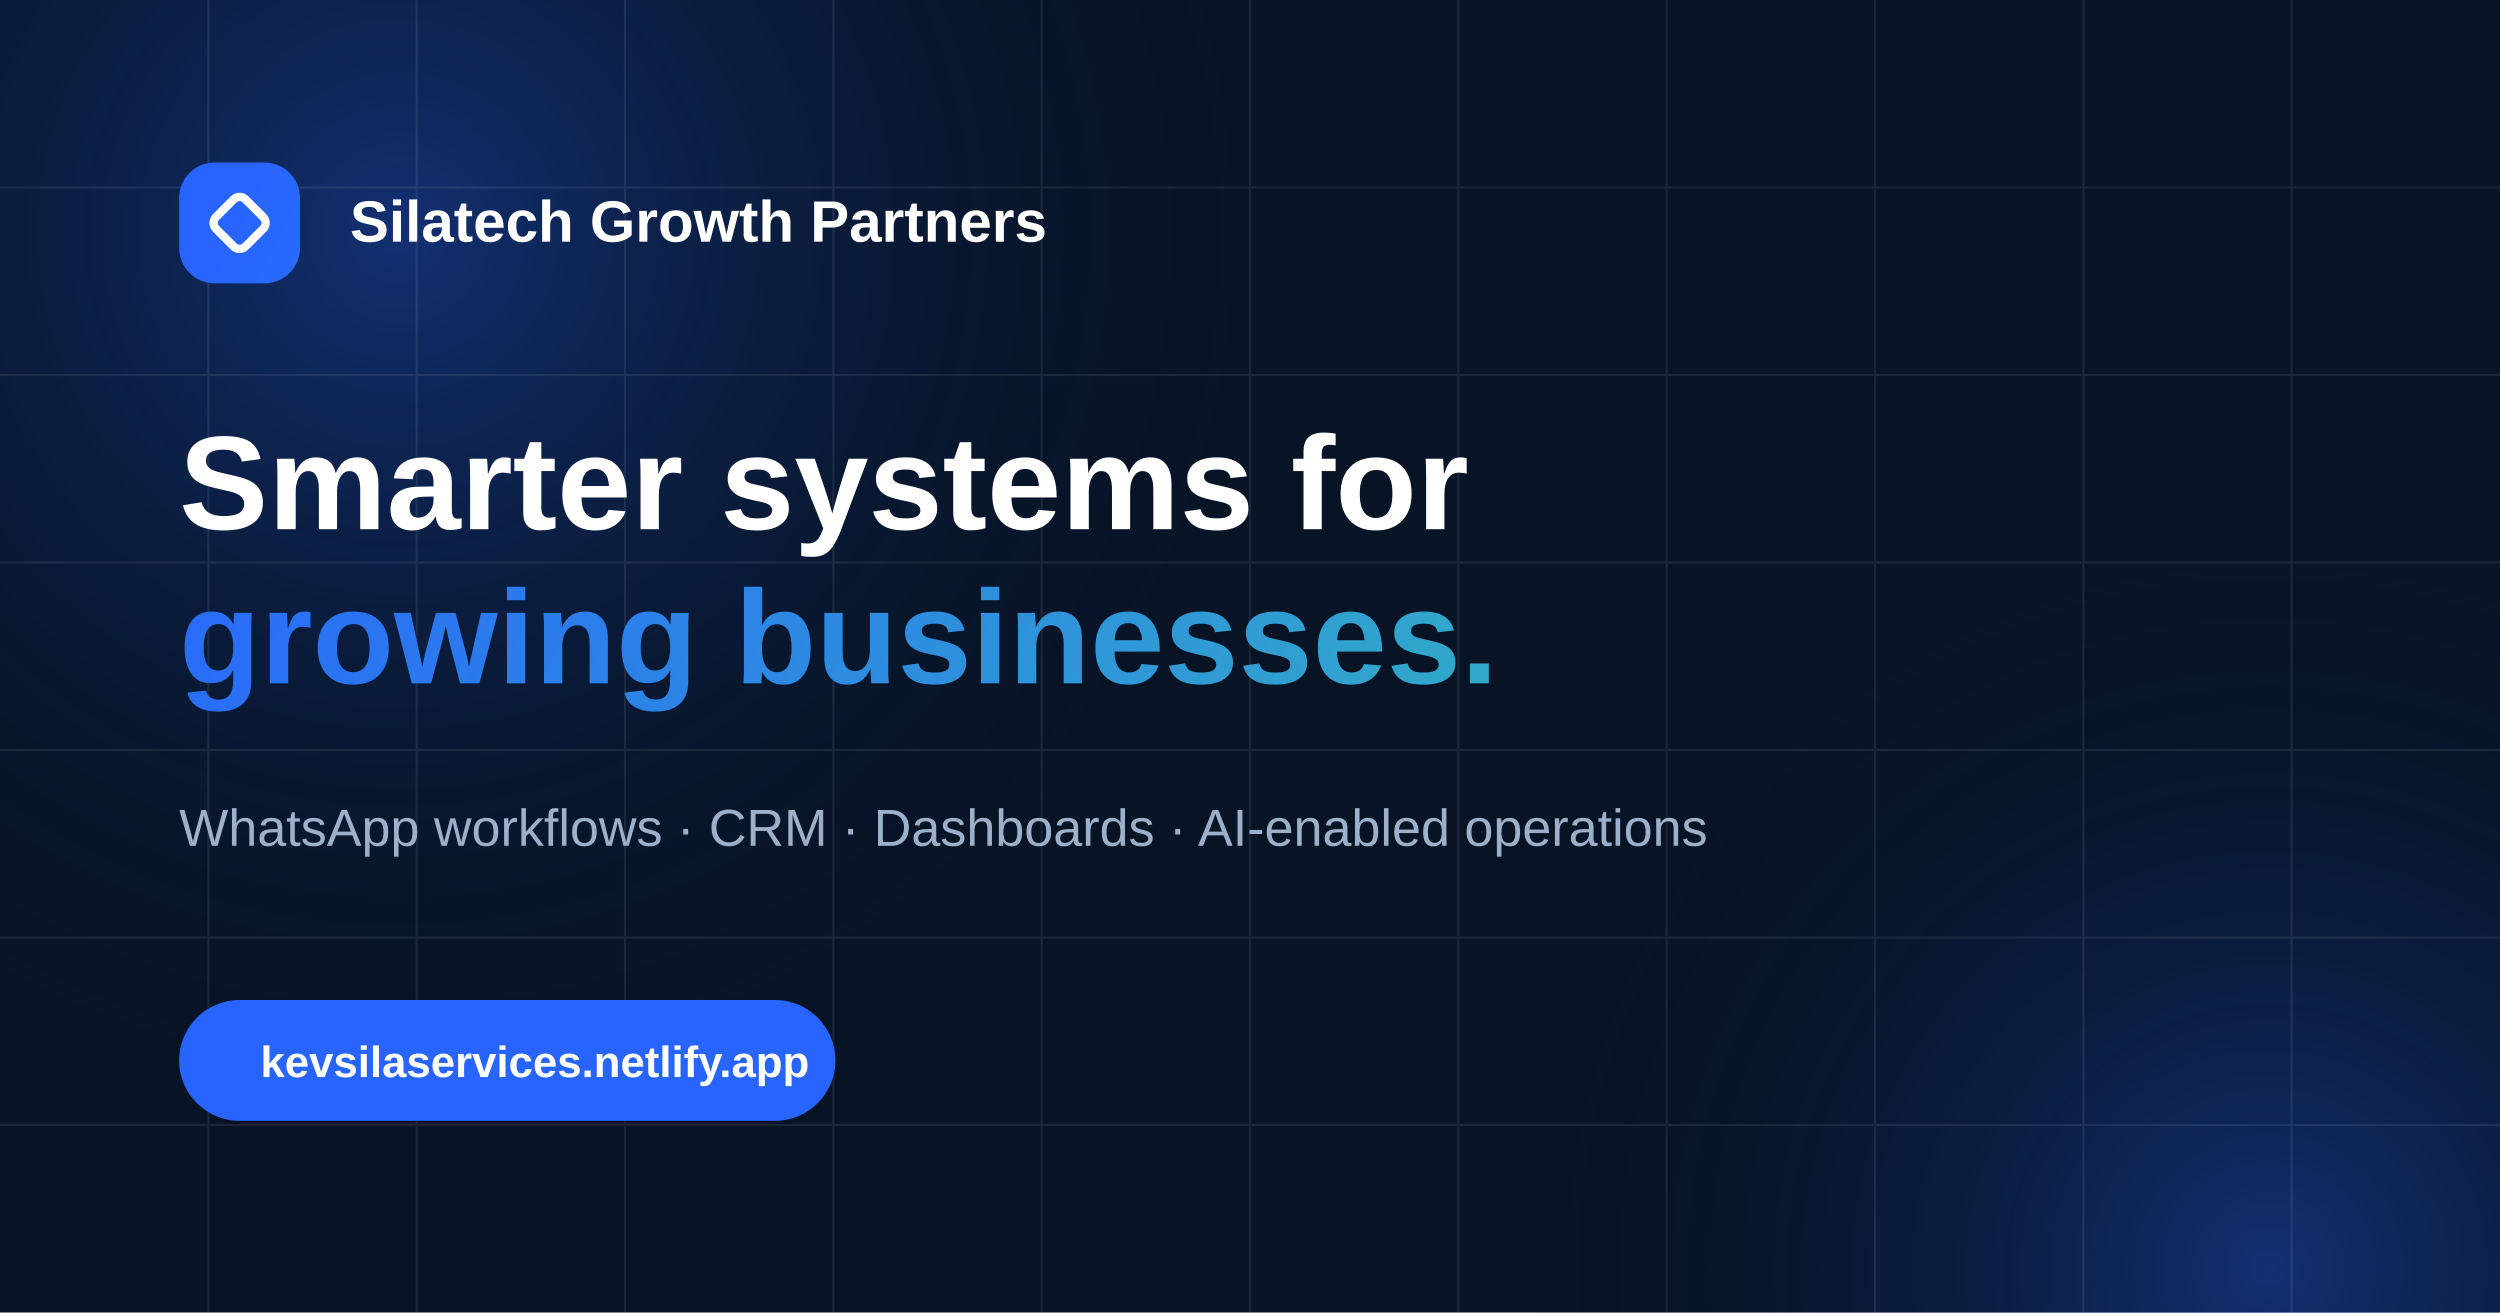
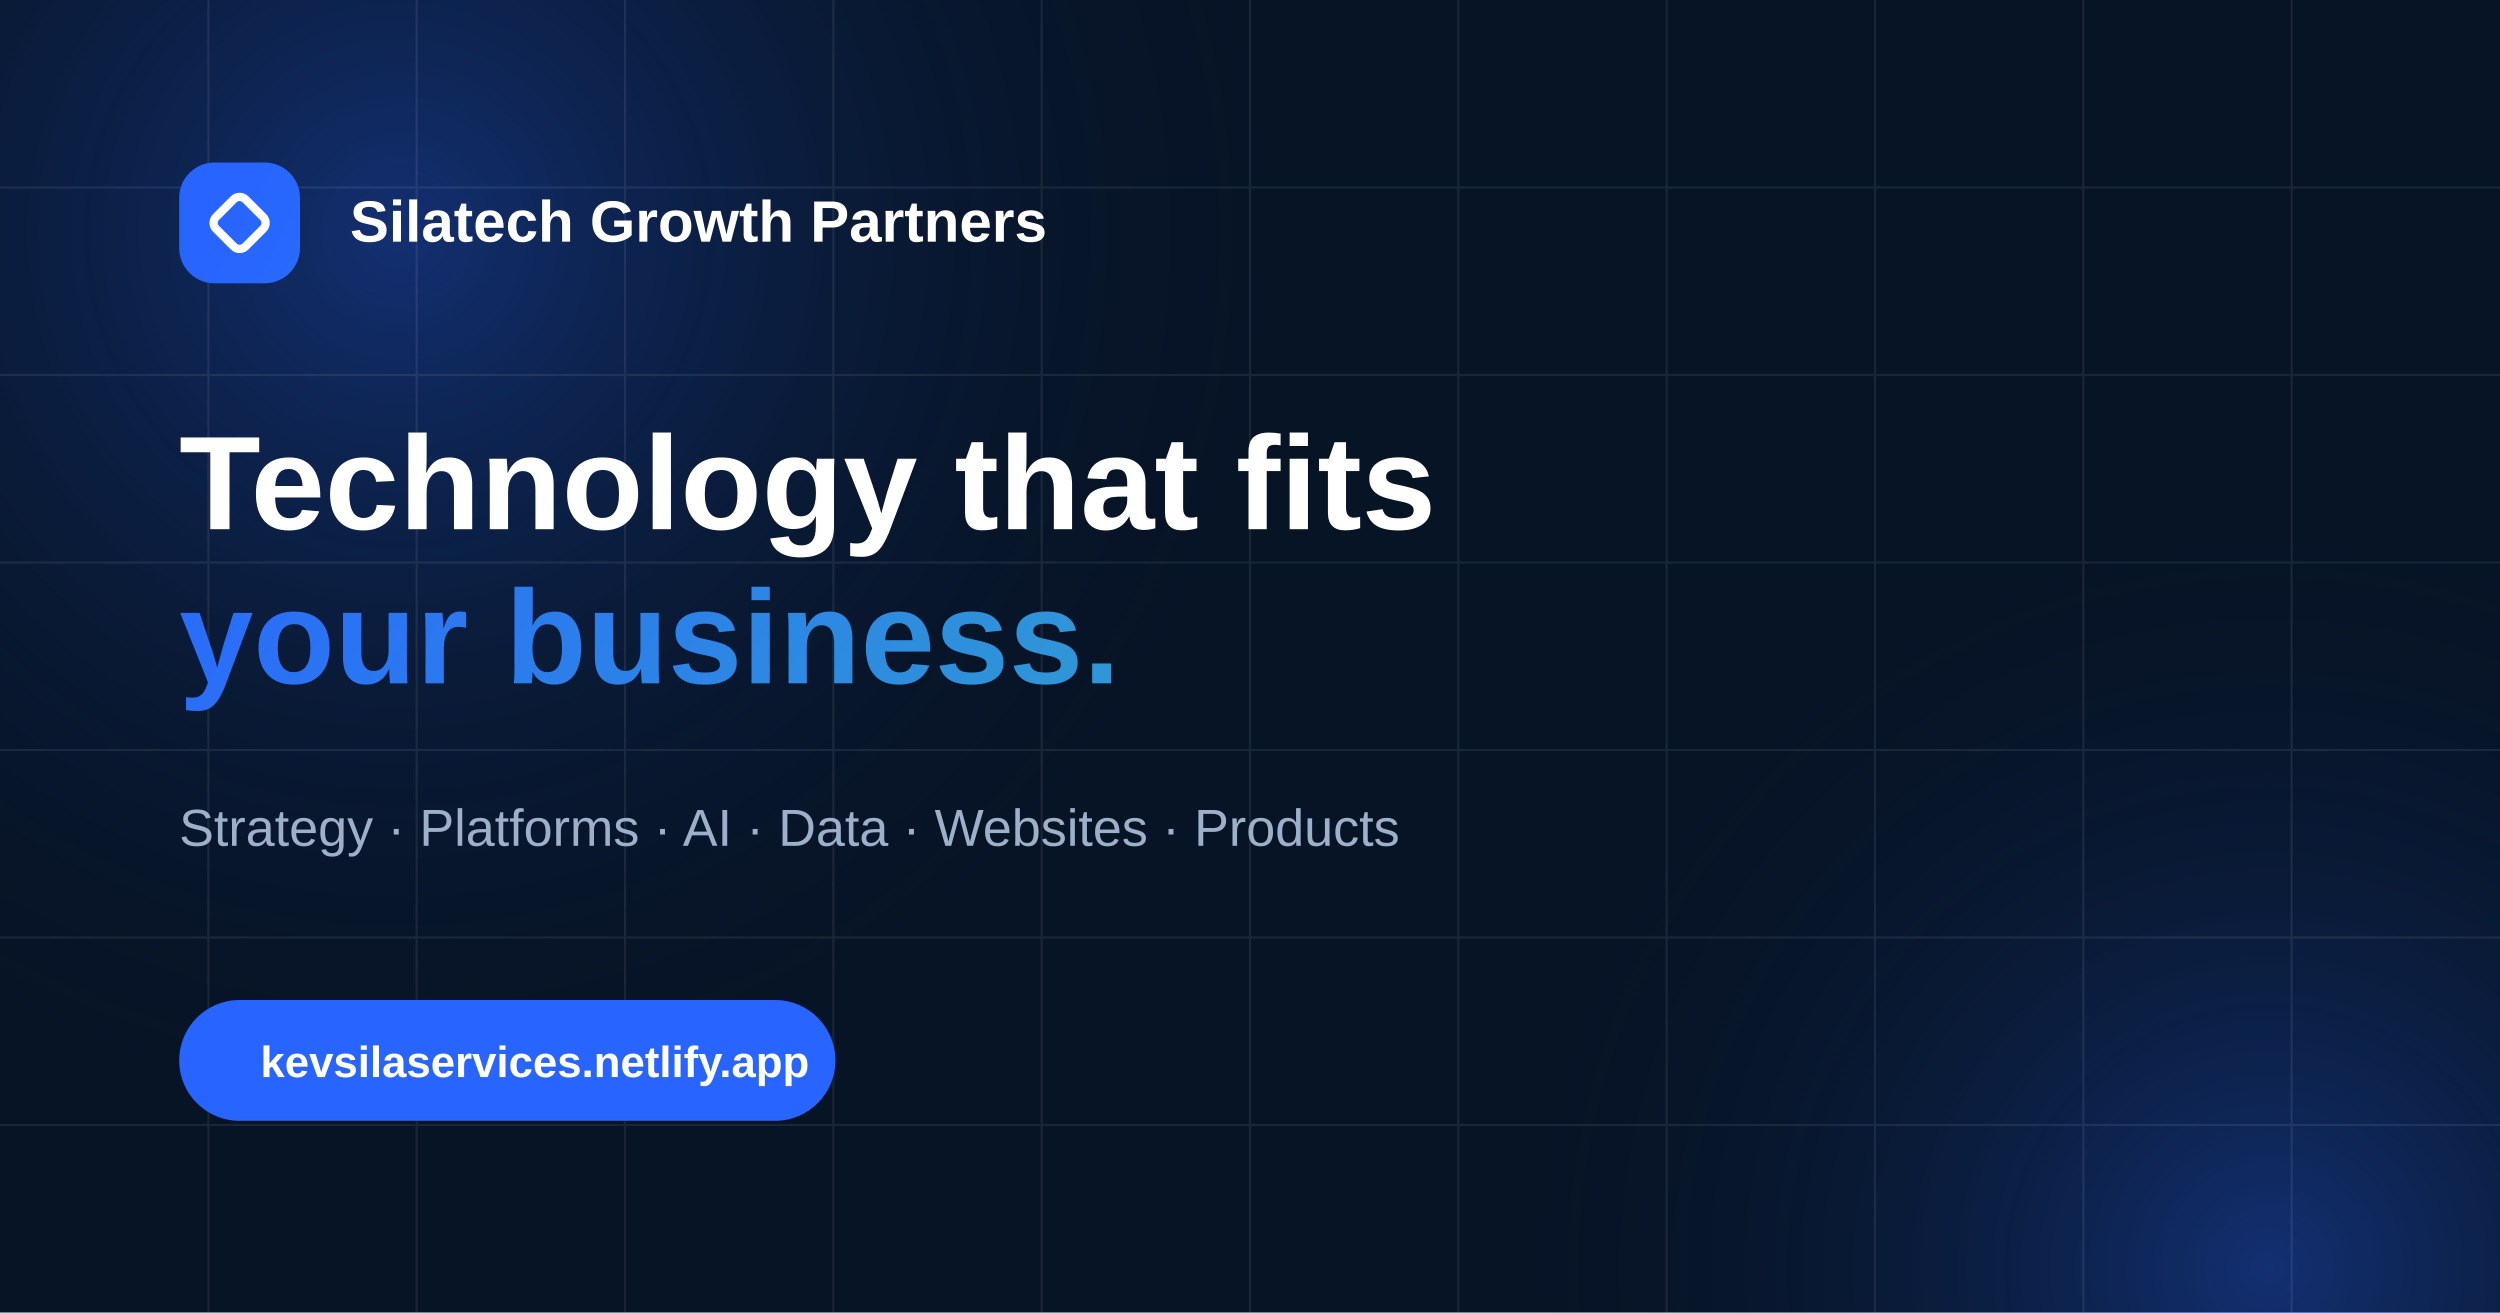
<svg xmlns="http://www.w3.org/2000/svg" width="1200" height="630" viewBox="0 0 1200 630">
  <defs>
    <linearGradient id="g" x1="120" y1="70" x2="1080" y2="560" gradientUnits="userSpaceOnUse">
      <stop stop-color="#2864ff" />
      <stop offset="1" stop-color="#38d6a5" />
    </linearGradient>
    <radialGradient id="o">
      <stop stop-color="#2864ff" stop-opacity=".35" />
      <stop offset="1" stop-color="#071426" stop-opacity="0" />
    </radialGradient>
  </defs>
  <rect width="1200" height="630" fill="#071426" />
  <circle cx="190" cy="110" r="430" fill="url(#o)" />
  <circle cx="1090" cy="610" r="360" fill="url(#o)" />
  <g opacity=".08" stroke="white">
    <path d="M0 90h1200M0 180h1200M0 270h1200M0 360h1200M0 450h1200M0 540h1200" />
    <path d="M100 0v630M200 0v630M300 0v630M400 0v630M500 0v630M600 0v630M700 0v630M800 0v630M900 0v630M1000 0v630M1100 0v630" />
  </g>
  <rect x="86" y="78" width="58" height="58" rx="17" fill="url(#g)" />
  <rect x="105" y="97" width="20" height="20" rx="4" transform="rotate(45 115 107)" fill="none" stroke="white" stroke-width="4" />
  <text x="168" y="116" fill="white" font-family="Arial,sans-serif" font-size="28" font-weight="700">Silatech Growth Partners</text>
-   <text x="86" y="254" fill="white" font-family="Arial,sans-serif" font-size="64" font-weight="700">Smarter systems for</text>
-   <text x="86" y="328" fill="url(#g)" font-family="Arial,sans-serif" font-size="64" font-weight="700">growing businesses.</text>
-   <text x="86" y="406" fill="#9db0c9" font-family="Arial,sans-serif" font-size="25">WhatsApp workflows · CRM · Dashboards · AI-enabled operations</text>
+   <text x="86" y="254" fill="white" font-family="Arial,sans-serif" font-size="64" font-weight="700">Technology that fits</text>
+   <text x="86" y="328" fill="url(#g)" font-family="Arial,sans-serif" font-size="64" font-weight="700">your business.</text>
+   <text x="86" y="406" fill="#9db0c9" font-family="Arial,sans-serif" font-size="25">Strategy · Platforms · AI · Data · Websites · Products</text>
  <rect x="86" y="480" width="315" height="58" rx="29" fill="#2864ff" />
  <text x="125" y="517" fill="white" font-family="Arial,sans-serif" font-size="21" font-weight="700">kevsilaservices.netlify.app</text>
</svg>
